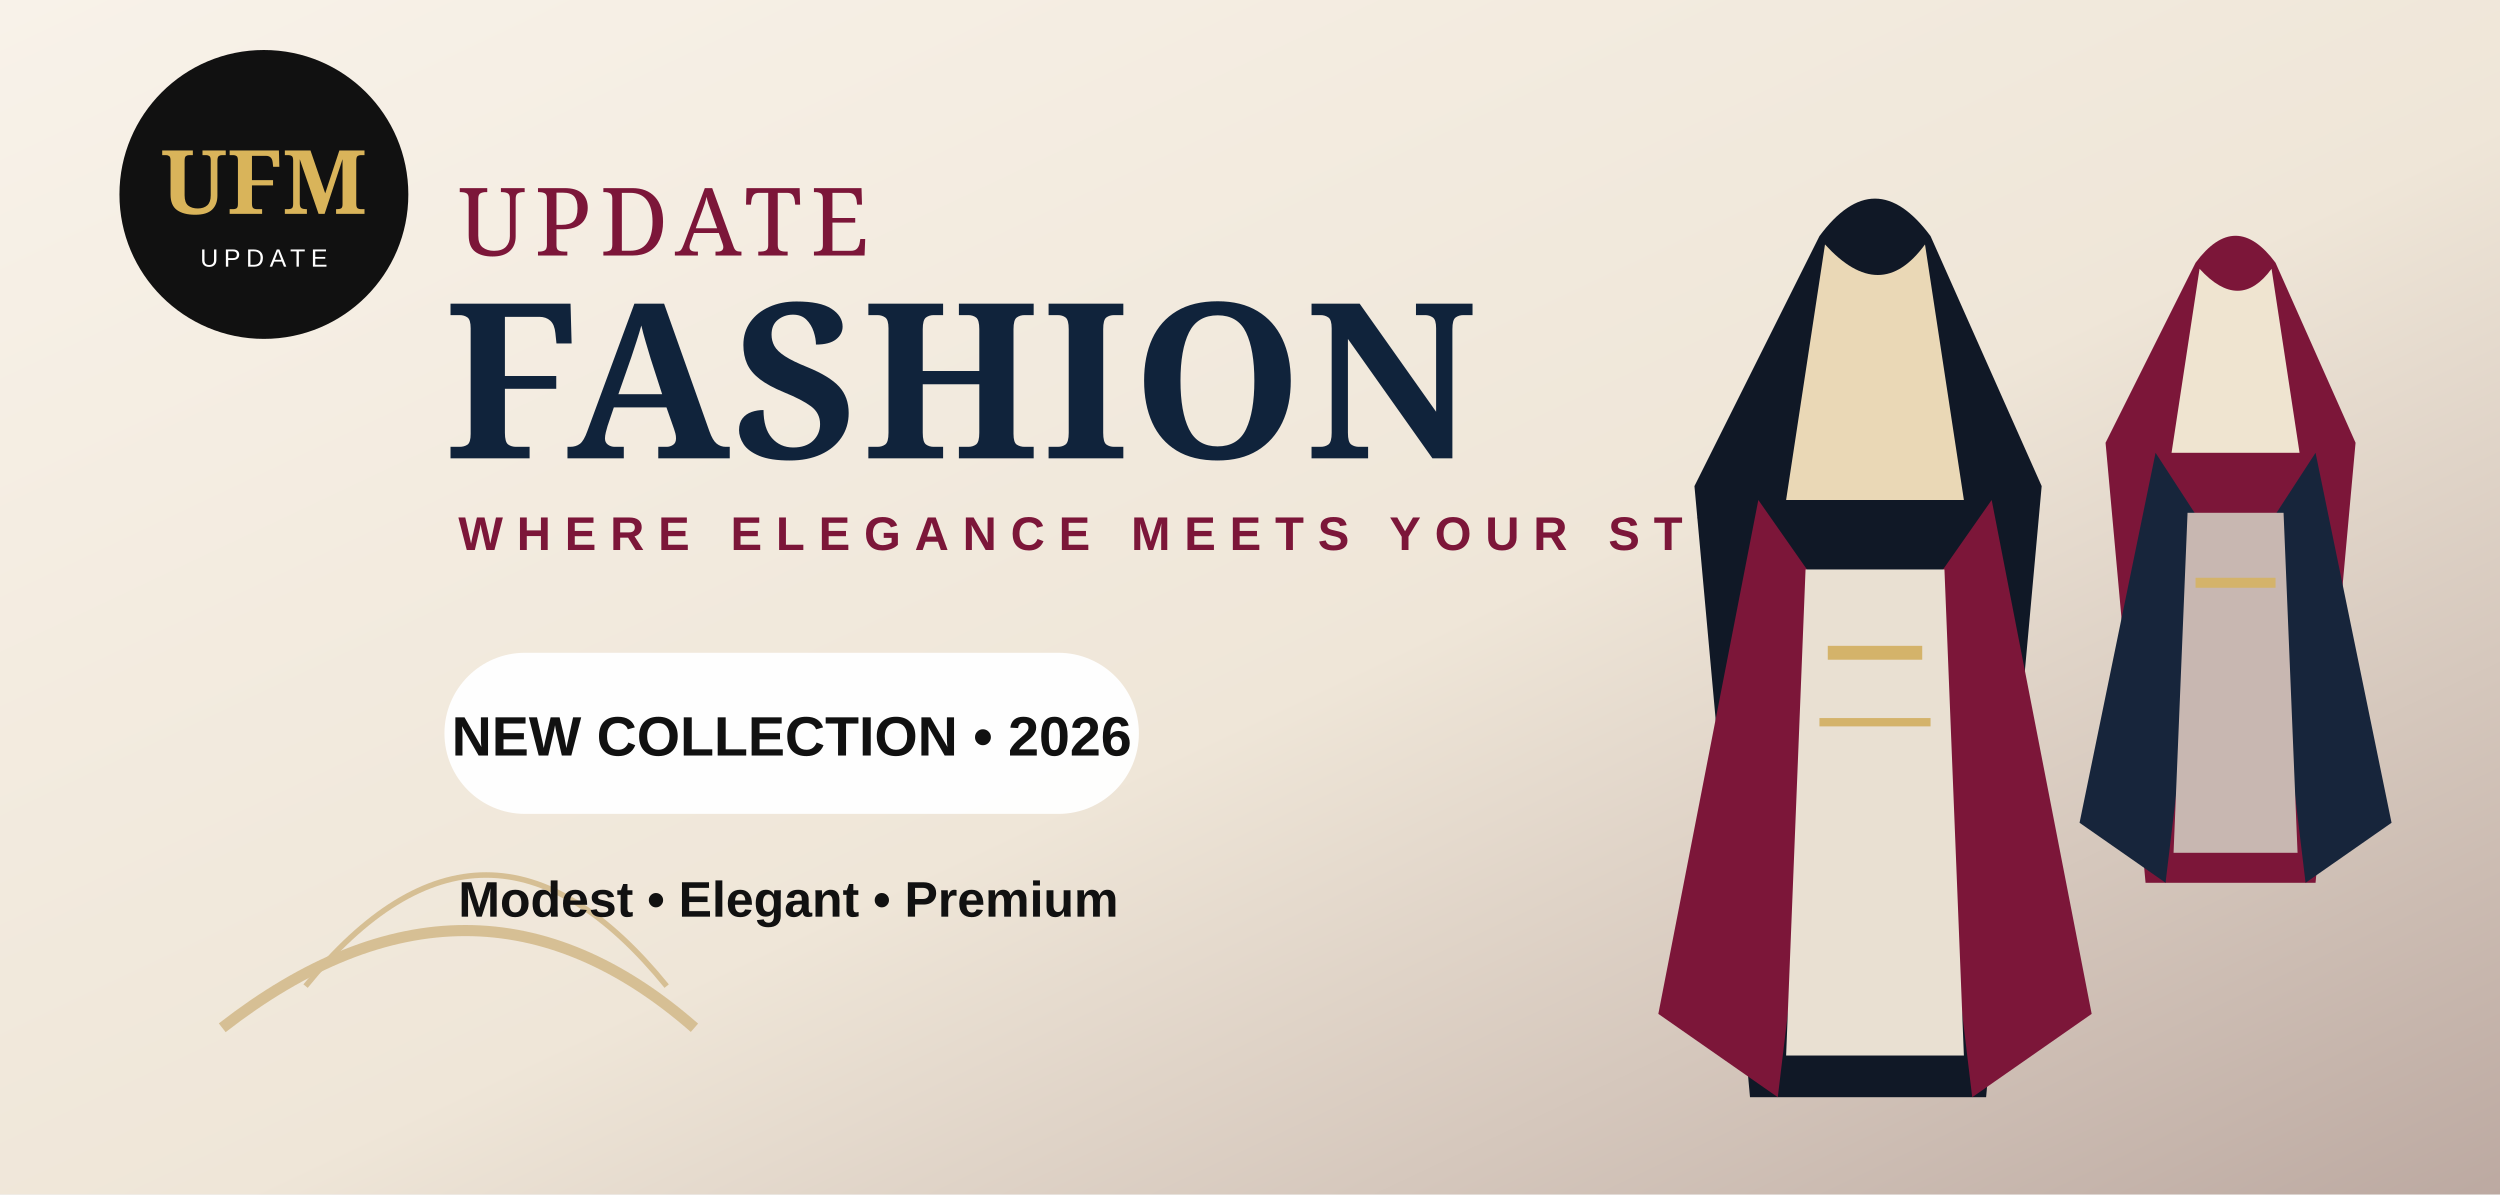
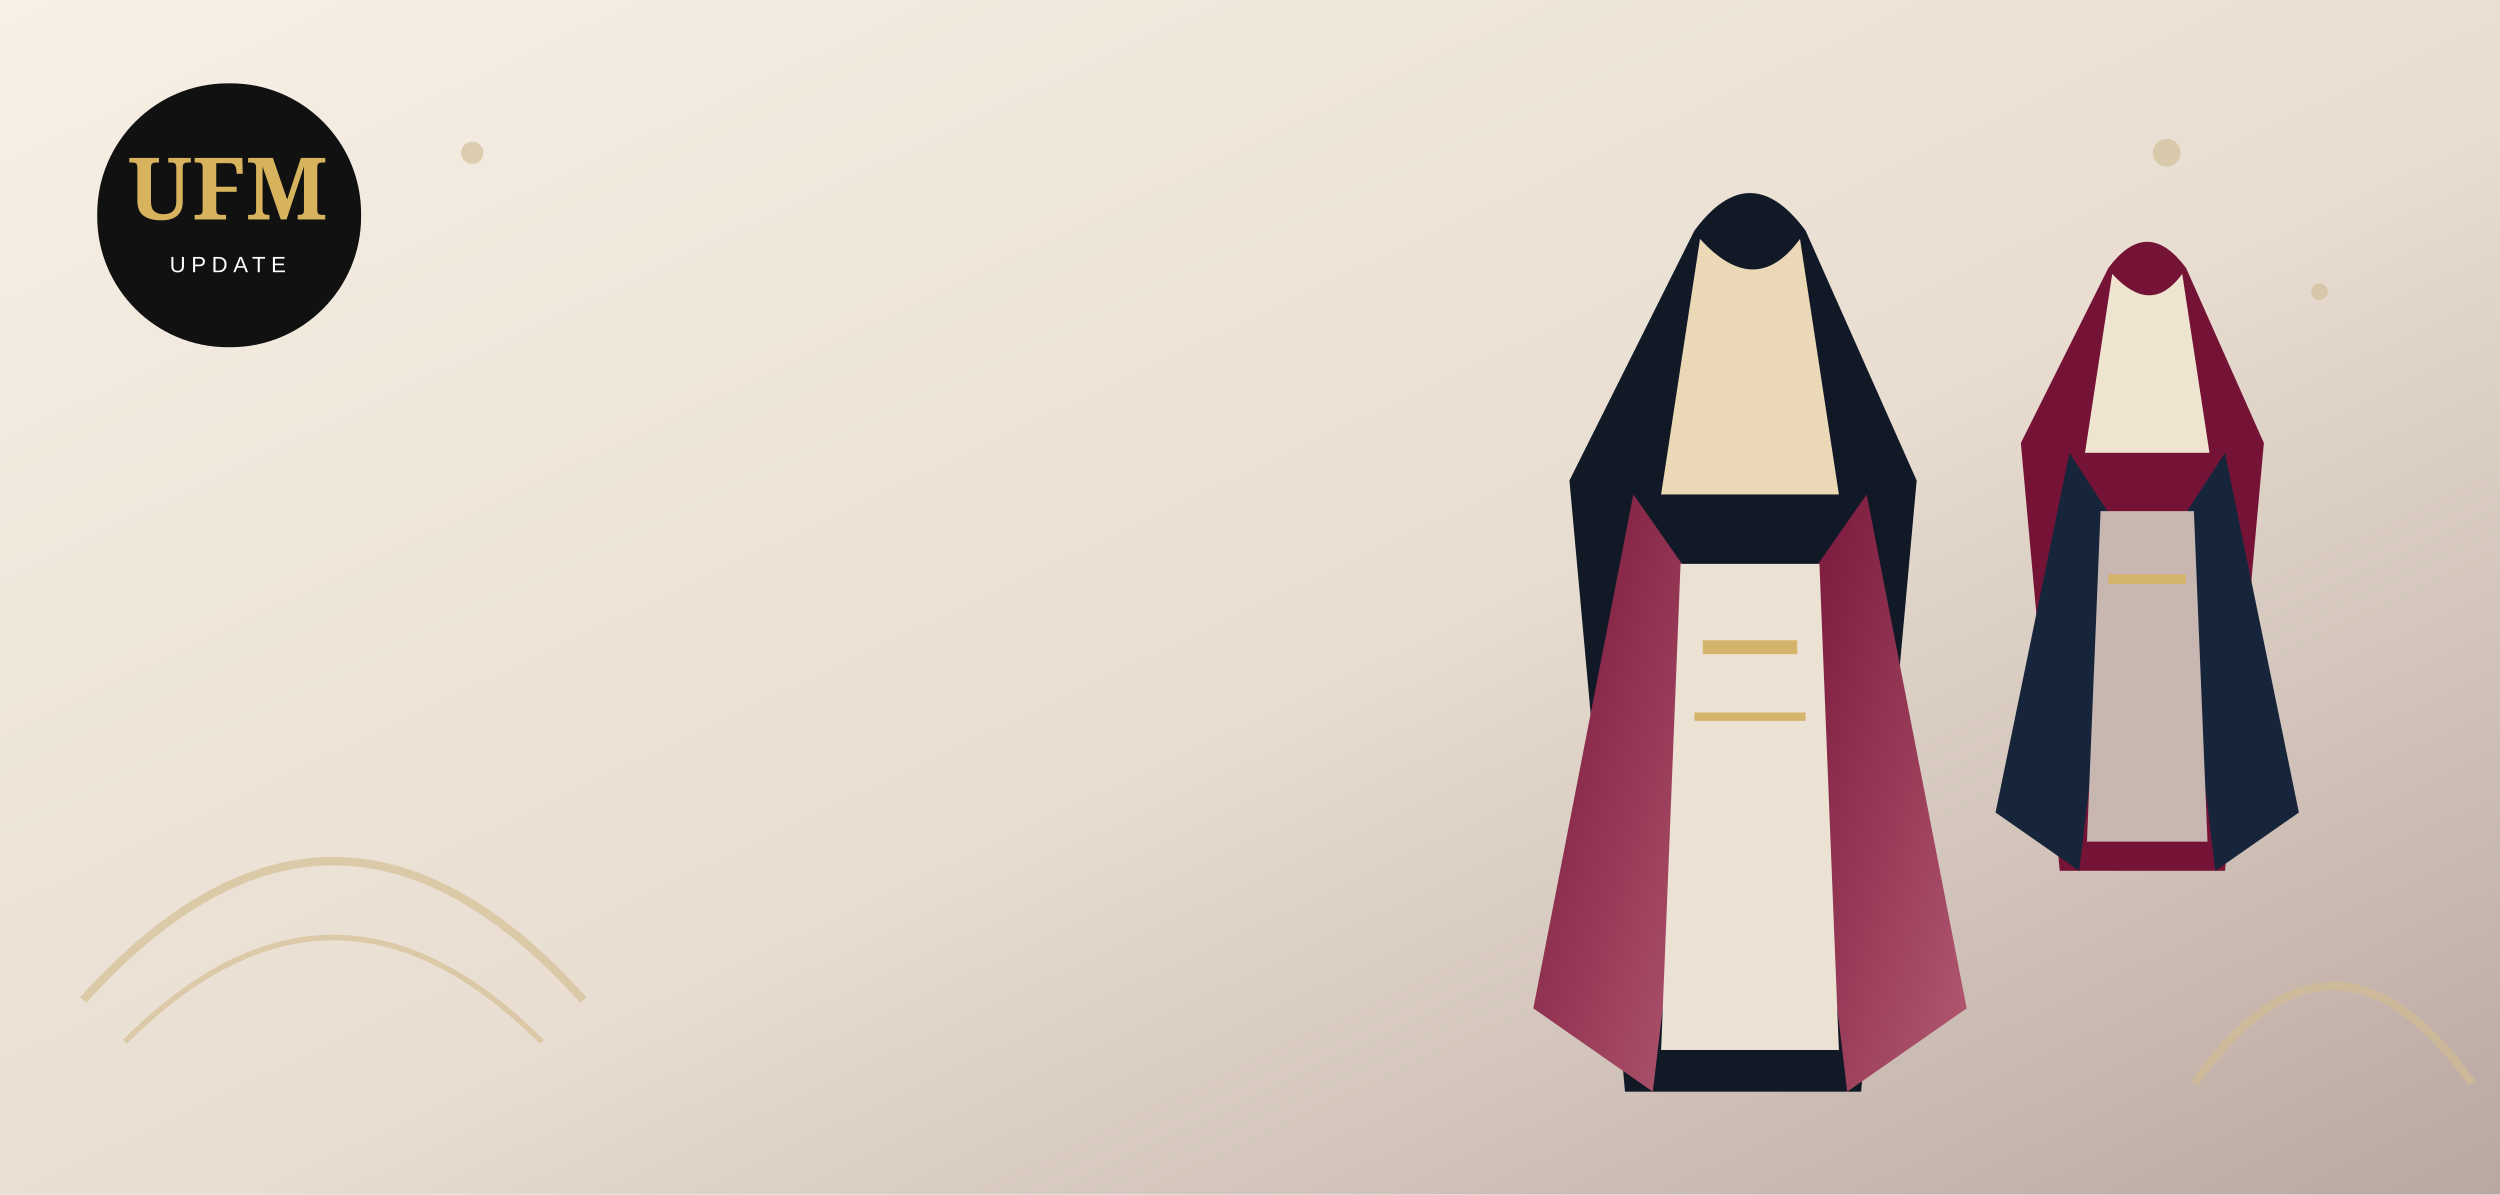
<svg xmlns="http://www.w3.org/2000/svg" viewBox="0 0 900 430" preserveAspectRatio="none">
  <defs>
    <linearGradient id="bg" x1="0" y1="0" x2="1" y2="1">
-       <stop stop-color="#f8f2e9" />
-       <stop offset=".55" stop-color="#efe6d8" />
-       <stop offset="1" stop-color="#bca9a1" />
+       <stop stop-color="#f7f0e5" />
+       <stop offset=".55" stop-color="#e8ddd0" />
+       <stop offset="1" stop-color="#b9a7a1" />
    </linearGradient>
    <linearGradient id="wine" x1="0" y1="0" x2="1" y2="1">
-       <stop stop-color="#7c1639" />
-       <stop offset="1" stop-color="#b45d73" />
+       <stop stop-color="#751337" />
+       <stop offset="1" stop-color="#b35a72" />
    </linearGradient>
  </defs>
  <rect width="900" height="430" fill="url(#bg)" />
-   <circle cx="95" cy="70" r="52" fill="#111" />
-   <text x="95" y="77" text-anchor="middle" font-family="Georgia" font-size="32" font-weight="bold" fill="#d9b45a">UFM</text>
-   <text x="95" y="96" text-anchor="middle" font-family="Arial" font-size="9" letter-spacing="2" fill="#fff">UPDATE</text>
-   <text x="165" y="92" font-family="Georgia" font-size="34" letter-spacing="3" fill="#7c1639">UPDATE</text>
-   <text x="160" y="165" font-family="Georgia" font-size="78" font-weight="bold" letter-spacing="1" fill="#10233b">FASHION</text>
-   <text x="165" y="198" font-family="Arial" font-size="17" font-weight="bold" letter-spacing="5" fill="#7c1639">WHERE ELEGANCE MEETS YOUR STYLE</text>
-   <path d="M80 370 Q170 300 250 370" fill="none" stroke="#d6bf94" stroke-width="4" />
-   <path d="M110 355 Q175 275 240 355" fill="none" stroke="#d6bf94" stroke-width="2" />
-   <g transform="translate(585 30)">
-     <path d="M70 55 Q90 28 110 55 L150 145 L130 365 L45 365 L25 145 Z" fill="#101826" />
+   <g fill="#d0bd96" opacity=".65">
+     <circle cx="65" cy="70" r="5" />
+     <circle cx="105" cy="110" r="3" />
+     <circle cx="170" cy="55" r="4" />
+     <circle cx="780" cy="55" r="5" />
+     <circle cx="835" cy="105" r="3" />
+   </g>
+   <g transform="translate(540 28)">
+     <path d="M70 55 Q90 28 110 55 L150 145 L130 365 L45 365 L25 145 Z" fill="#111927" />
    <path d="M72 58 Q92 80 108 58 L122 150 L58 150 Z" fill="#ead8b6" />
-     <path d="M48 150 L12 335 L55 365 L76 190 Z" fill="#7c1639" />
-     <path d="M132 150 L168 335 L125 365 L104 190 Z" fill="#7c1639" />
-     <path d="M65 175 L115 175 L122 350 L58 350 Z" fill="#e9e0d2" />
+     <path d="M48 150 L12 335 L55 365 L76 190 Z" fill="url(#wine)" />
+     <path d="M132 150 L168 335 L125 365 L104 190 Z" fill="url(#wine)" />
+     <path d="M65 175 L115 175 L122 350 L58 350 Z" fill="#ece2d4" />
    <path d="M73 205 L107 205" stroke="#d4b36a" stroke-width="5" />
    <path d="M70 230 L110 230" stroke="#d4b36a" stroke-width="3" />
  </g>
-   <g transform="translate(740 55) scale(.72)">
-     <path d="M70 55 Q90 28 110 55 L150 145 L130 365 L45 365 L25 145 Z" fill="#7c1639" />
+   <g transform="translate(710 58) scale(.7)">
+     <path d="M70 55 Q90 28 110 55 L150 145 L130 365 L45 365 L25 145 Z" fill="#751337" />
    <path d="M72 58 Q92 80 108 58 L122 150 L58 150 Z" fill="#efe4d0" />
    <path d="M50 150 L12 335 L55 365 L76 190 Z" fill="#17253b" />
    <path d="M130 150 L168 335 L125 365 L104 190 Z" fill="#17253b" />
    <path d="M66 180 L114 180 L121 350 L59 350 Z" fill="#c8b7b1" />
    <path d="M70 215 L110 215" stroke="#d4b36a" stroke-width="5" />
  </g>
-   <rect x="160" y="235" width="250" height="58" rx="29" fill="#fff" opacity=".96" />
-   <text x="285" y="272" text-anchor="middle" font-family="Arial" font-size="20" font-weight="bold" fill="#111">NEW COLLECTION • 2026</text>
-   <text x="165" y="330" font-family="Arial" font-size="18" font-weight="bold" fill="#111">Modest • Elegant • Premium</text>
+   <g fill="none" stroke="#d3bd91" opacity=".65">
+     <path d="M30 360 Q120 260 210 360" stroke-width="3" />
+     <path d="M45 375 Q120 300 195 375" stroke-width="2" />
+     <path d="M790 390 Q840 320 890 390" stroke-width="3" />
+   </g>
+   <rect x="35" y="30" width="95" height="95" rx="47" fill="#111" />
+   <text x="82" y="79" text-anchor="middle" font-family="Georgia" font-size="31" font-weight="bold" fill="#d7b35d">UFM</text>
+   <text x="82" y="98" text-anchor="middle" font-family="Arial" font-size="8" letter-spacing="2" fill="#fff">UPDATE</text>
</svg>
